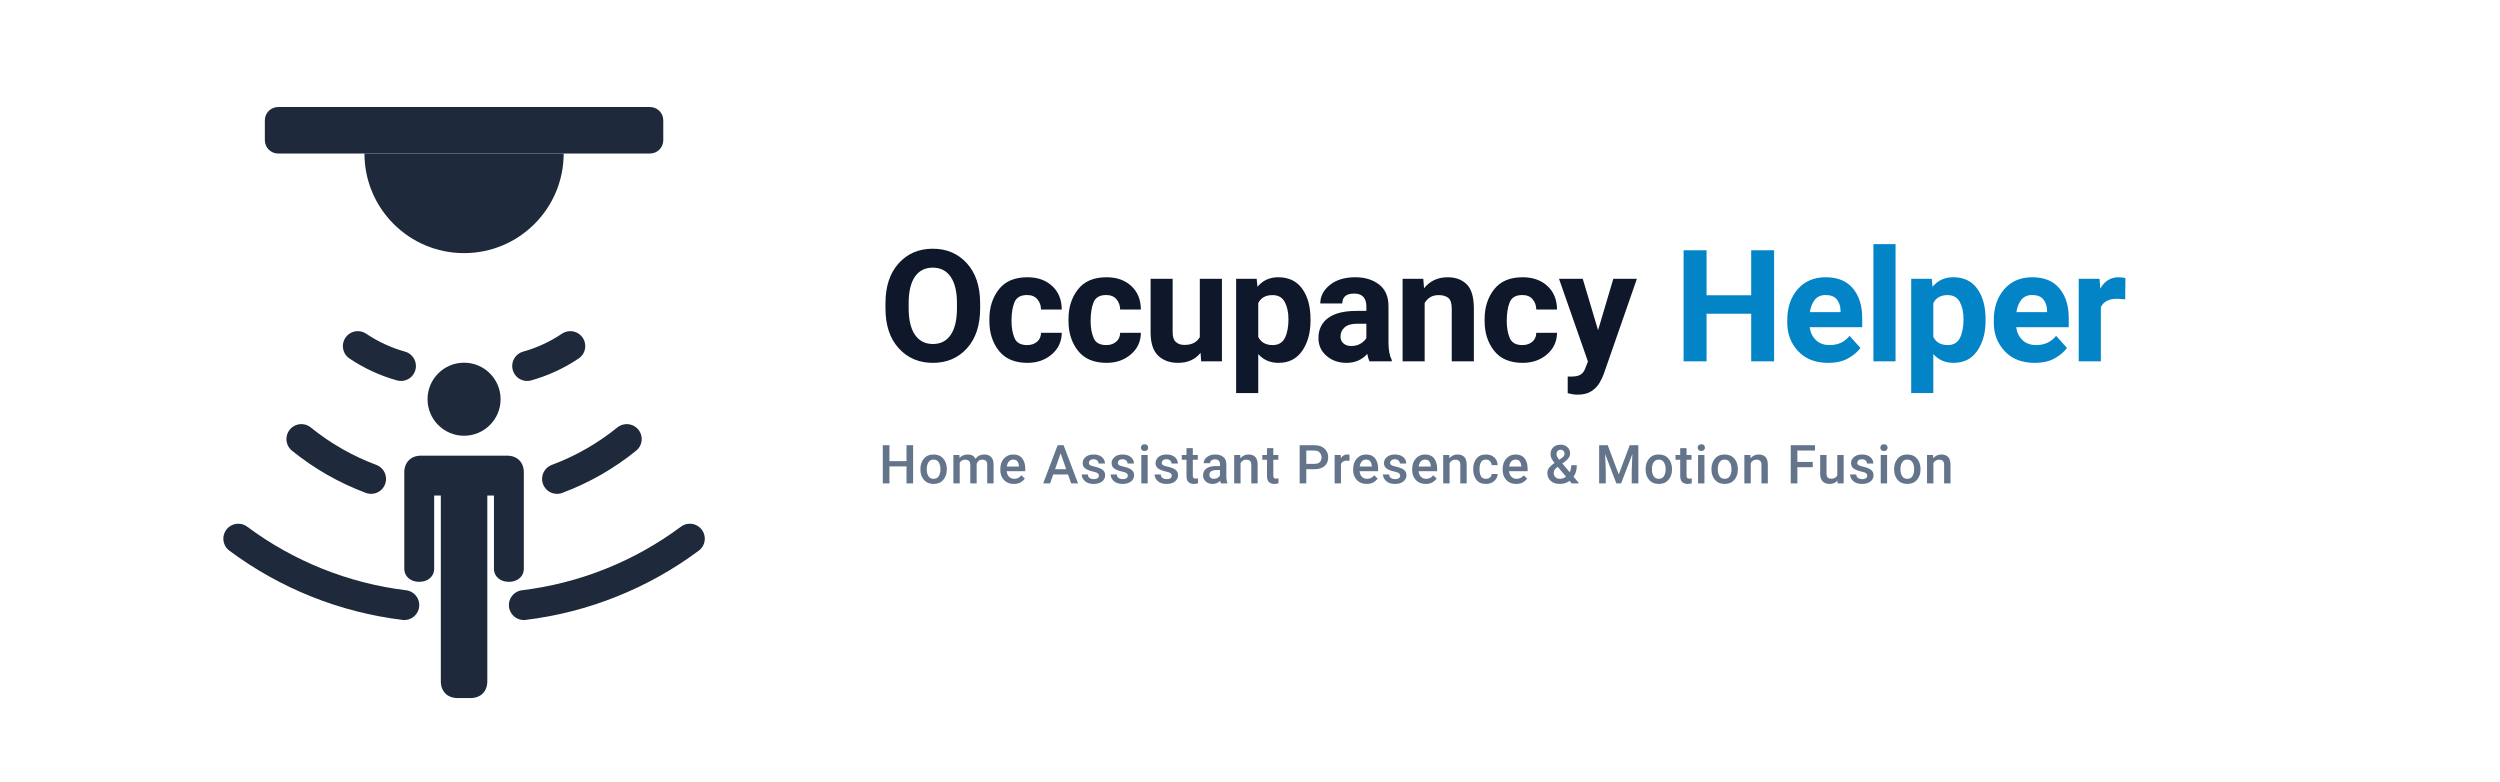
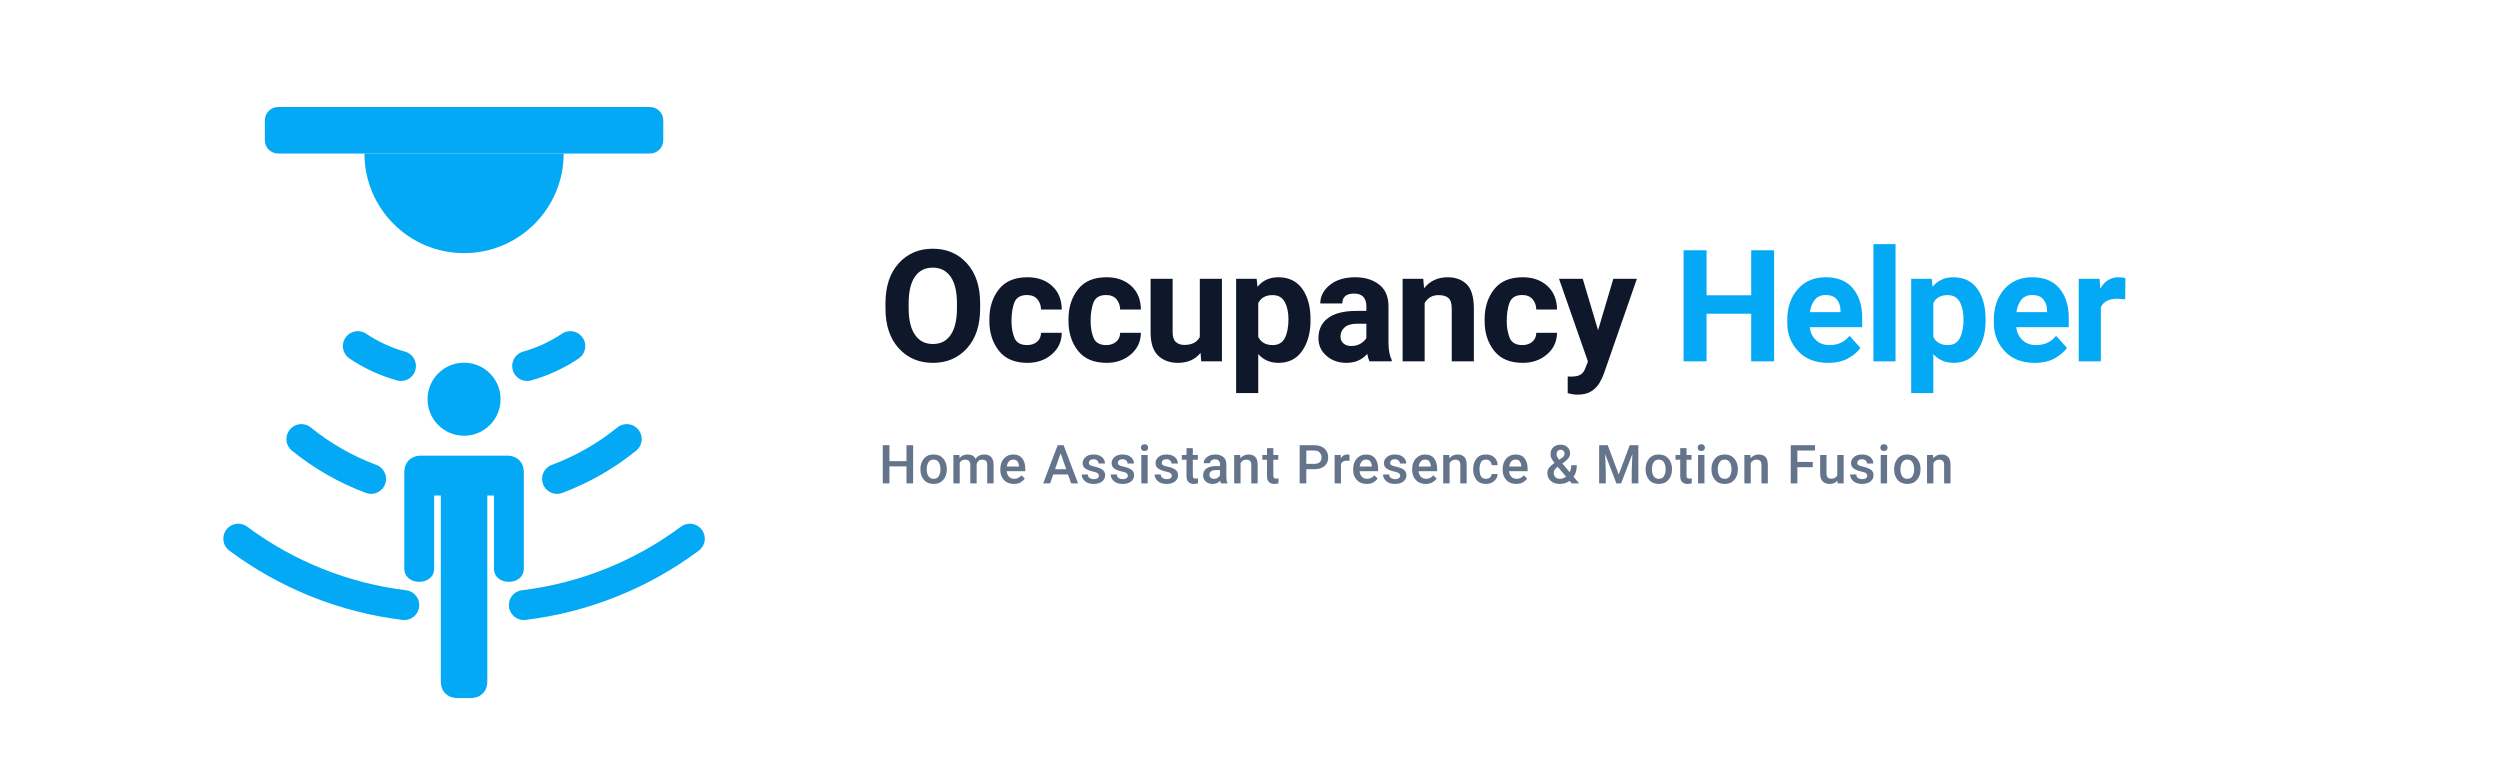
<svg xmlns="http://www.w3.org/2000/svg" width="1024" height="320" viewBox="0 0 1024 320">
+   <style>
+     :root {
+       color: var(--primary-color, #03a9f4);
+     }
+   </style>
  <g transform="translate(16, -16) scale(0.68)">
-     <g fill="#1e293b" stroke="#1e293b" stroke-linecap="round" stroke-linejoin="round">
-       <rect x="136" y="88" width="240" height="28" rx="8" fill="#1e293b" stroke="none" />
-       <path d="M 196 116 A 60 60 0 0 0 316 116 Z" fill="#1e293b" stroke="none" />
+     <g fill="currentColor" stroke="currentColor" stroke-linecap="round" stroke-linejoin="round">
+       <rect x="136" y="88" width="240" height="28" rx="8" fill="currentColor" stroke="none" />
+       <path d="M 196 116 A 60 60 0 0 0 316 116 Z" fill="currentColor" stroke="none" />
      <path d="M 192 232 A 90 90 0 0 0 218 244" fill="none" stroke-width="18" />
      <path d="M 294 244 A 90 90 0 0 0 320 232" fill="none" stroke-width="18" />
      <path d="M 158 288 A 150 150 0 0 0 200 312" fill="none" stroke-width="18" />
      <path d="M 312 312 A 150 150 0 0 0 354 288" fill="none" stroke-width="18" />
      <path d="M 120 348 A 210 210 0 0 0 220 388" fill="none" stroke-width="18" />
      <path d="M 292 388 A 210 210 0 0 0 392 348" fill="none" stroke-width="18" />
-       <circle cx="256" cy="264" r="22" fill="#1e293b" stroke="none" />
-       <path d="M 230 298 C 224 298, 220 302, 220 308 L 220 366 C 220 371, 224 374, 229 374 C 234 374, 238 371, 238 366 L 238 322 L 242 322 L 242 434 C 242 440, 246 444, 252 444 L 260 444 C 266 444, 270 440, 270 434 L 270 322 L 274 322 L 274 366 C 274 371, 278 374, 283 374 C 288 374, 292 371, 292 366 L 292 308 C 292 302, 288 298, 282 298 Z" fill="#1e293b" stroke="none" />
+       <circle cx="256" cy="264" r="22" fill="currentColor" stroke="none" />
+       <path d="M 230 298              C 224 298, 220 302, 220 308              L 220 366              C 220 371, 224 374, 229 374              C 234 374, 238 371, 238 366              L 238 322              L 242 322              L 242 434              C 242 440, 246 444, 252 444              L 260 444              C 266 444, 270 440, 270 434              L 270 322              L 274 322              L 274 366              C 274 371, 278 374, 283 374              C 288 374, 292 371, 292 366              L 292 308              C 292 302, 288 298, 282 298              Z" fill="currentColor" stroke="none" />
    </g>
  </g>
  <g transform="translate(360, 96)">
    <text x="0" y="52" font-family="-apple-system, BlinkMacSystemFont, 'Segoe UI', Roboto, Helvetica, Arial, sans-serif" font-size="64" font-weight="700" fill="#0f172a" letter-spacing="-1">
-       Occupancy <tspan fill="#0284c7">Helper</tspan>
+       Occupancy <tspan fill="#03a9f4">Helper</tspan>
    </text>
    <text x="0" y="102" font-family="-apple-system, BlinkMacSystemFont, 'Segoe UI', Roboto, Helvetica, Arial, sans-serif" font-size="22" font-weight="500" fill="#64748b" letter-spacing="0.5">
      Home Assistant Presence &amp; Motion Fusion
    </text>
  </g>
</svg>
